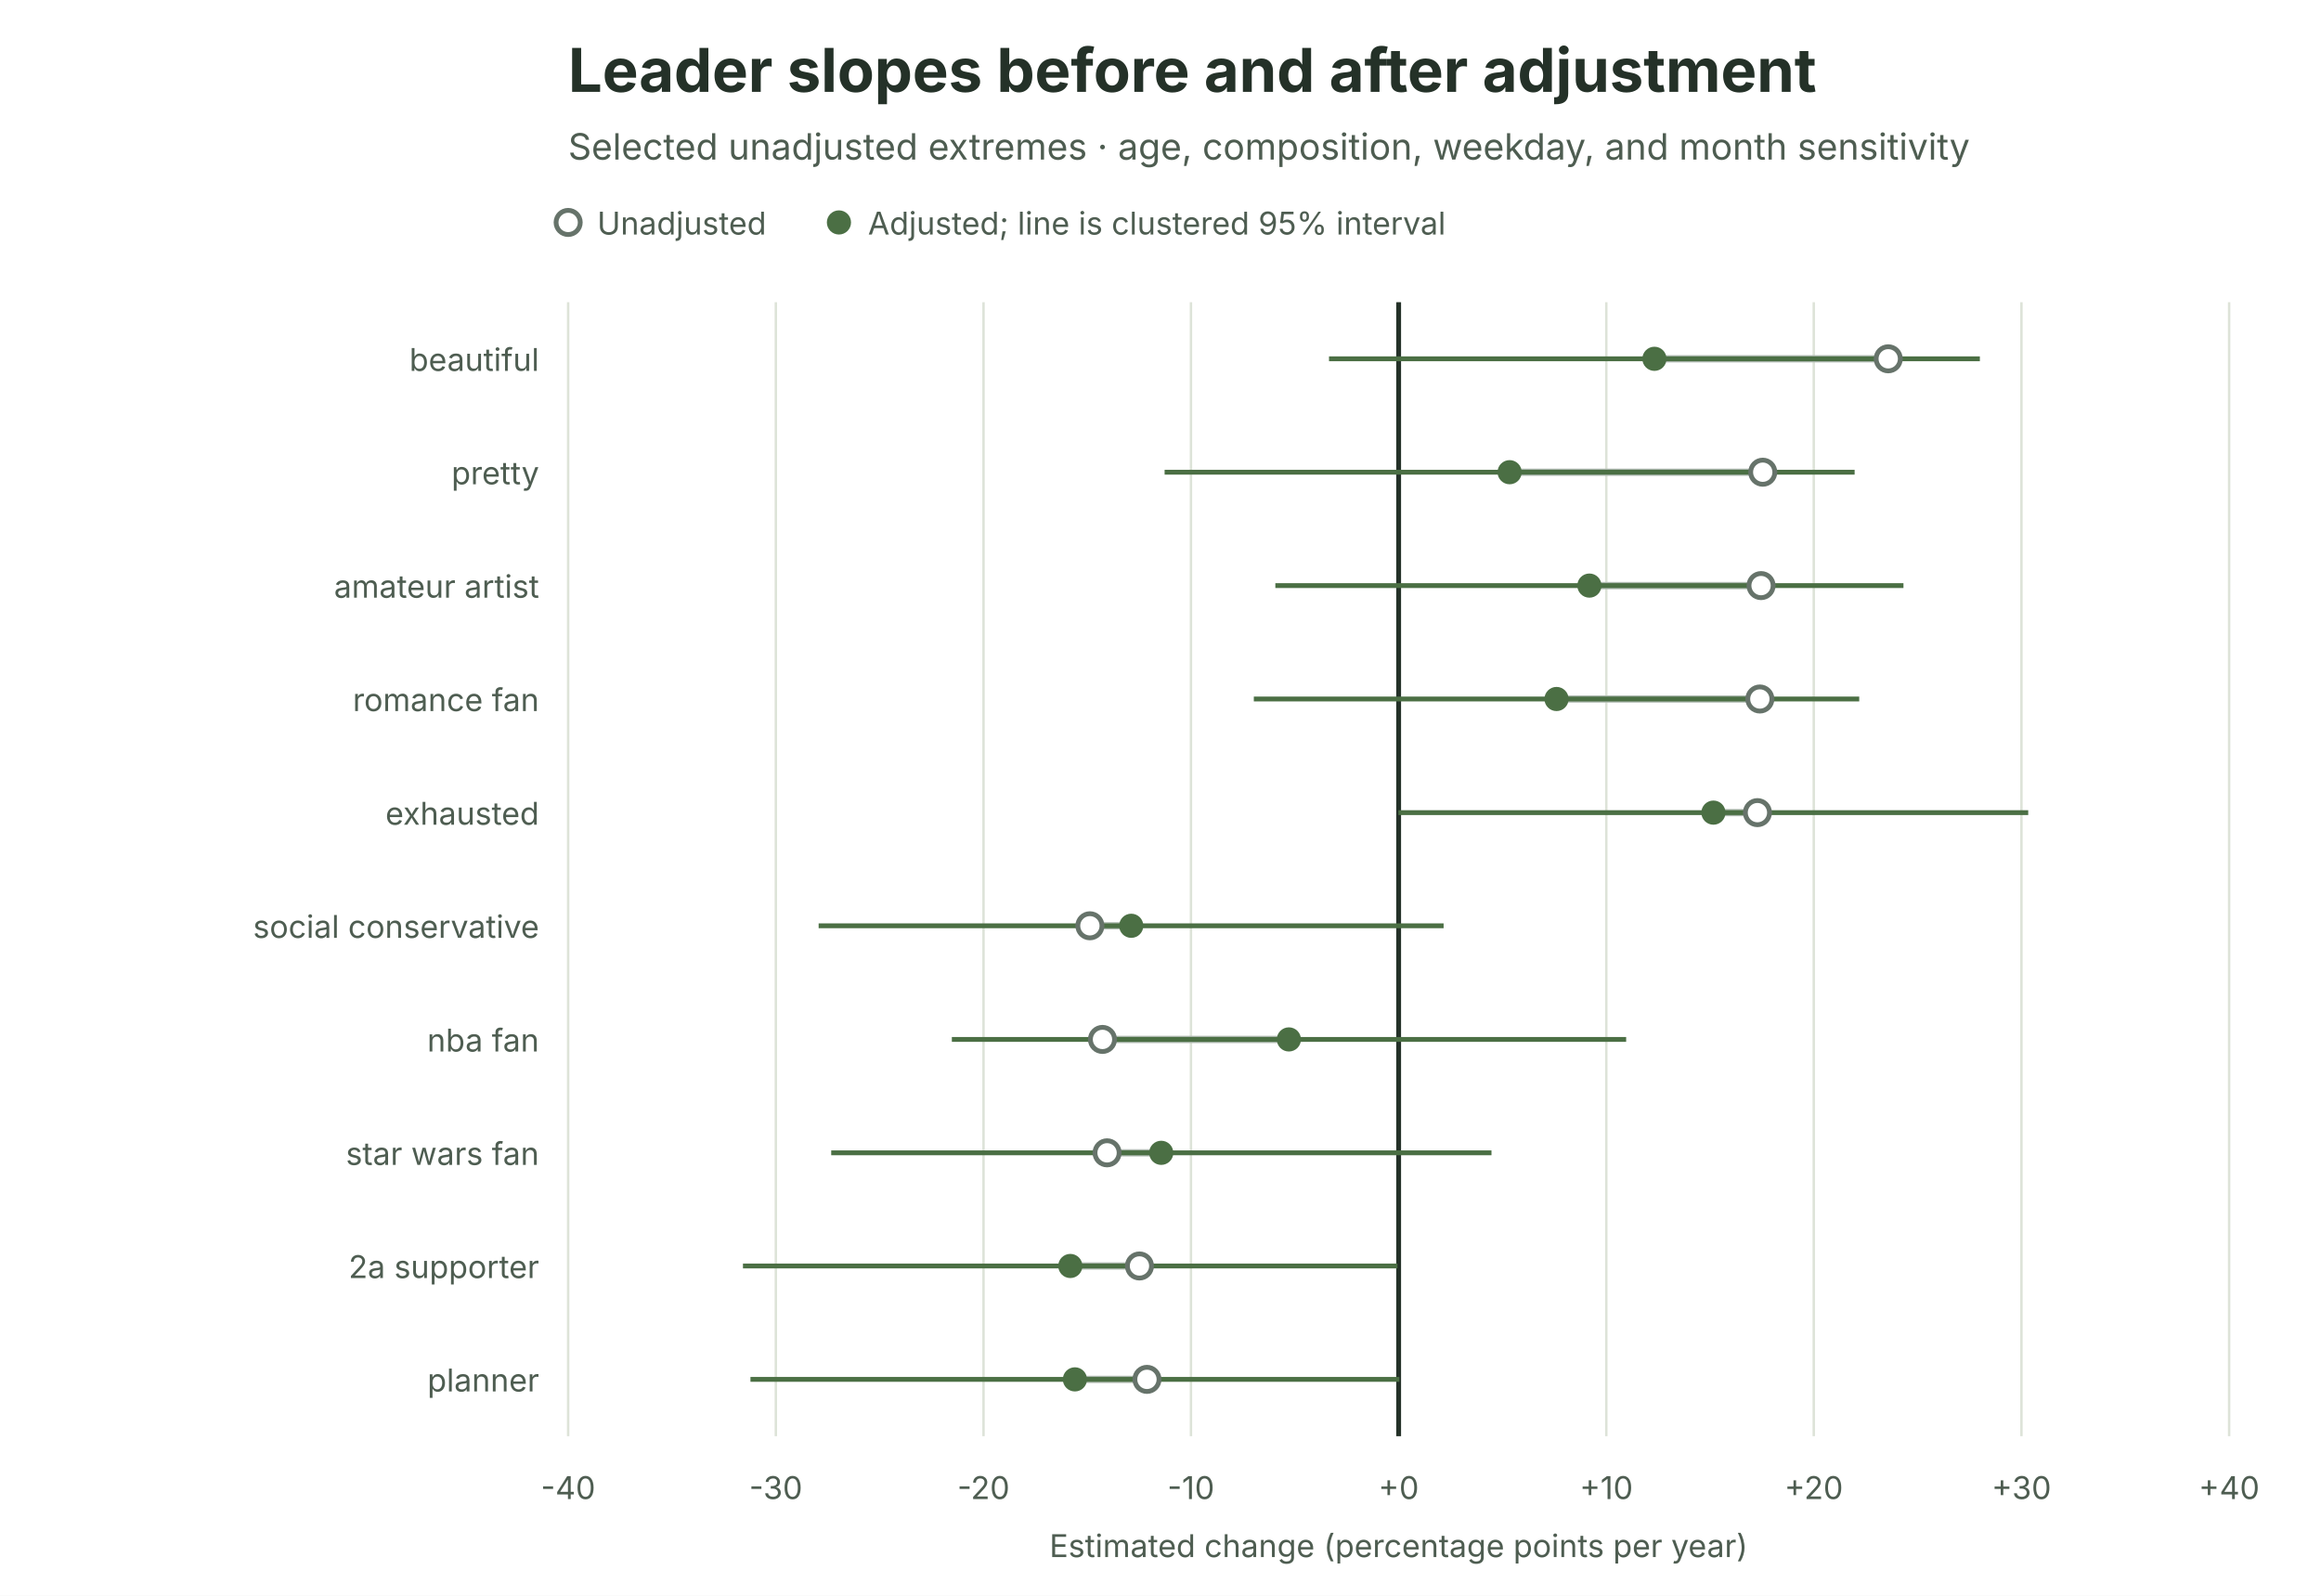
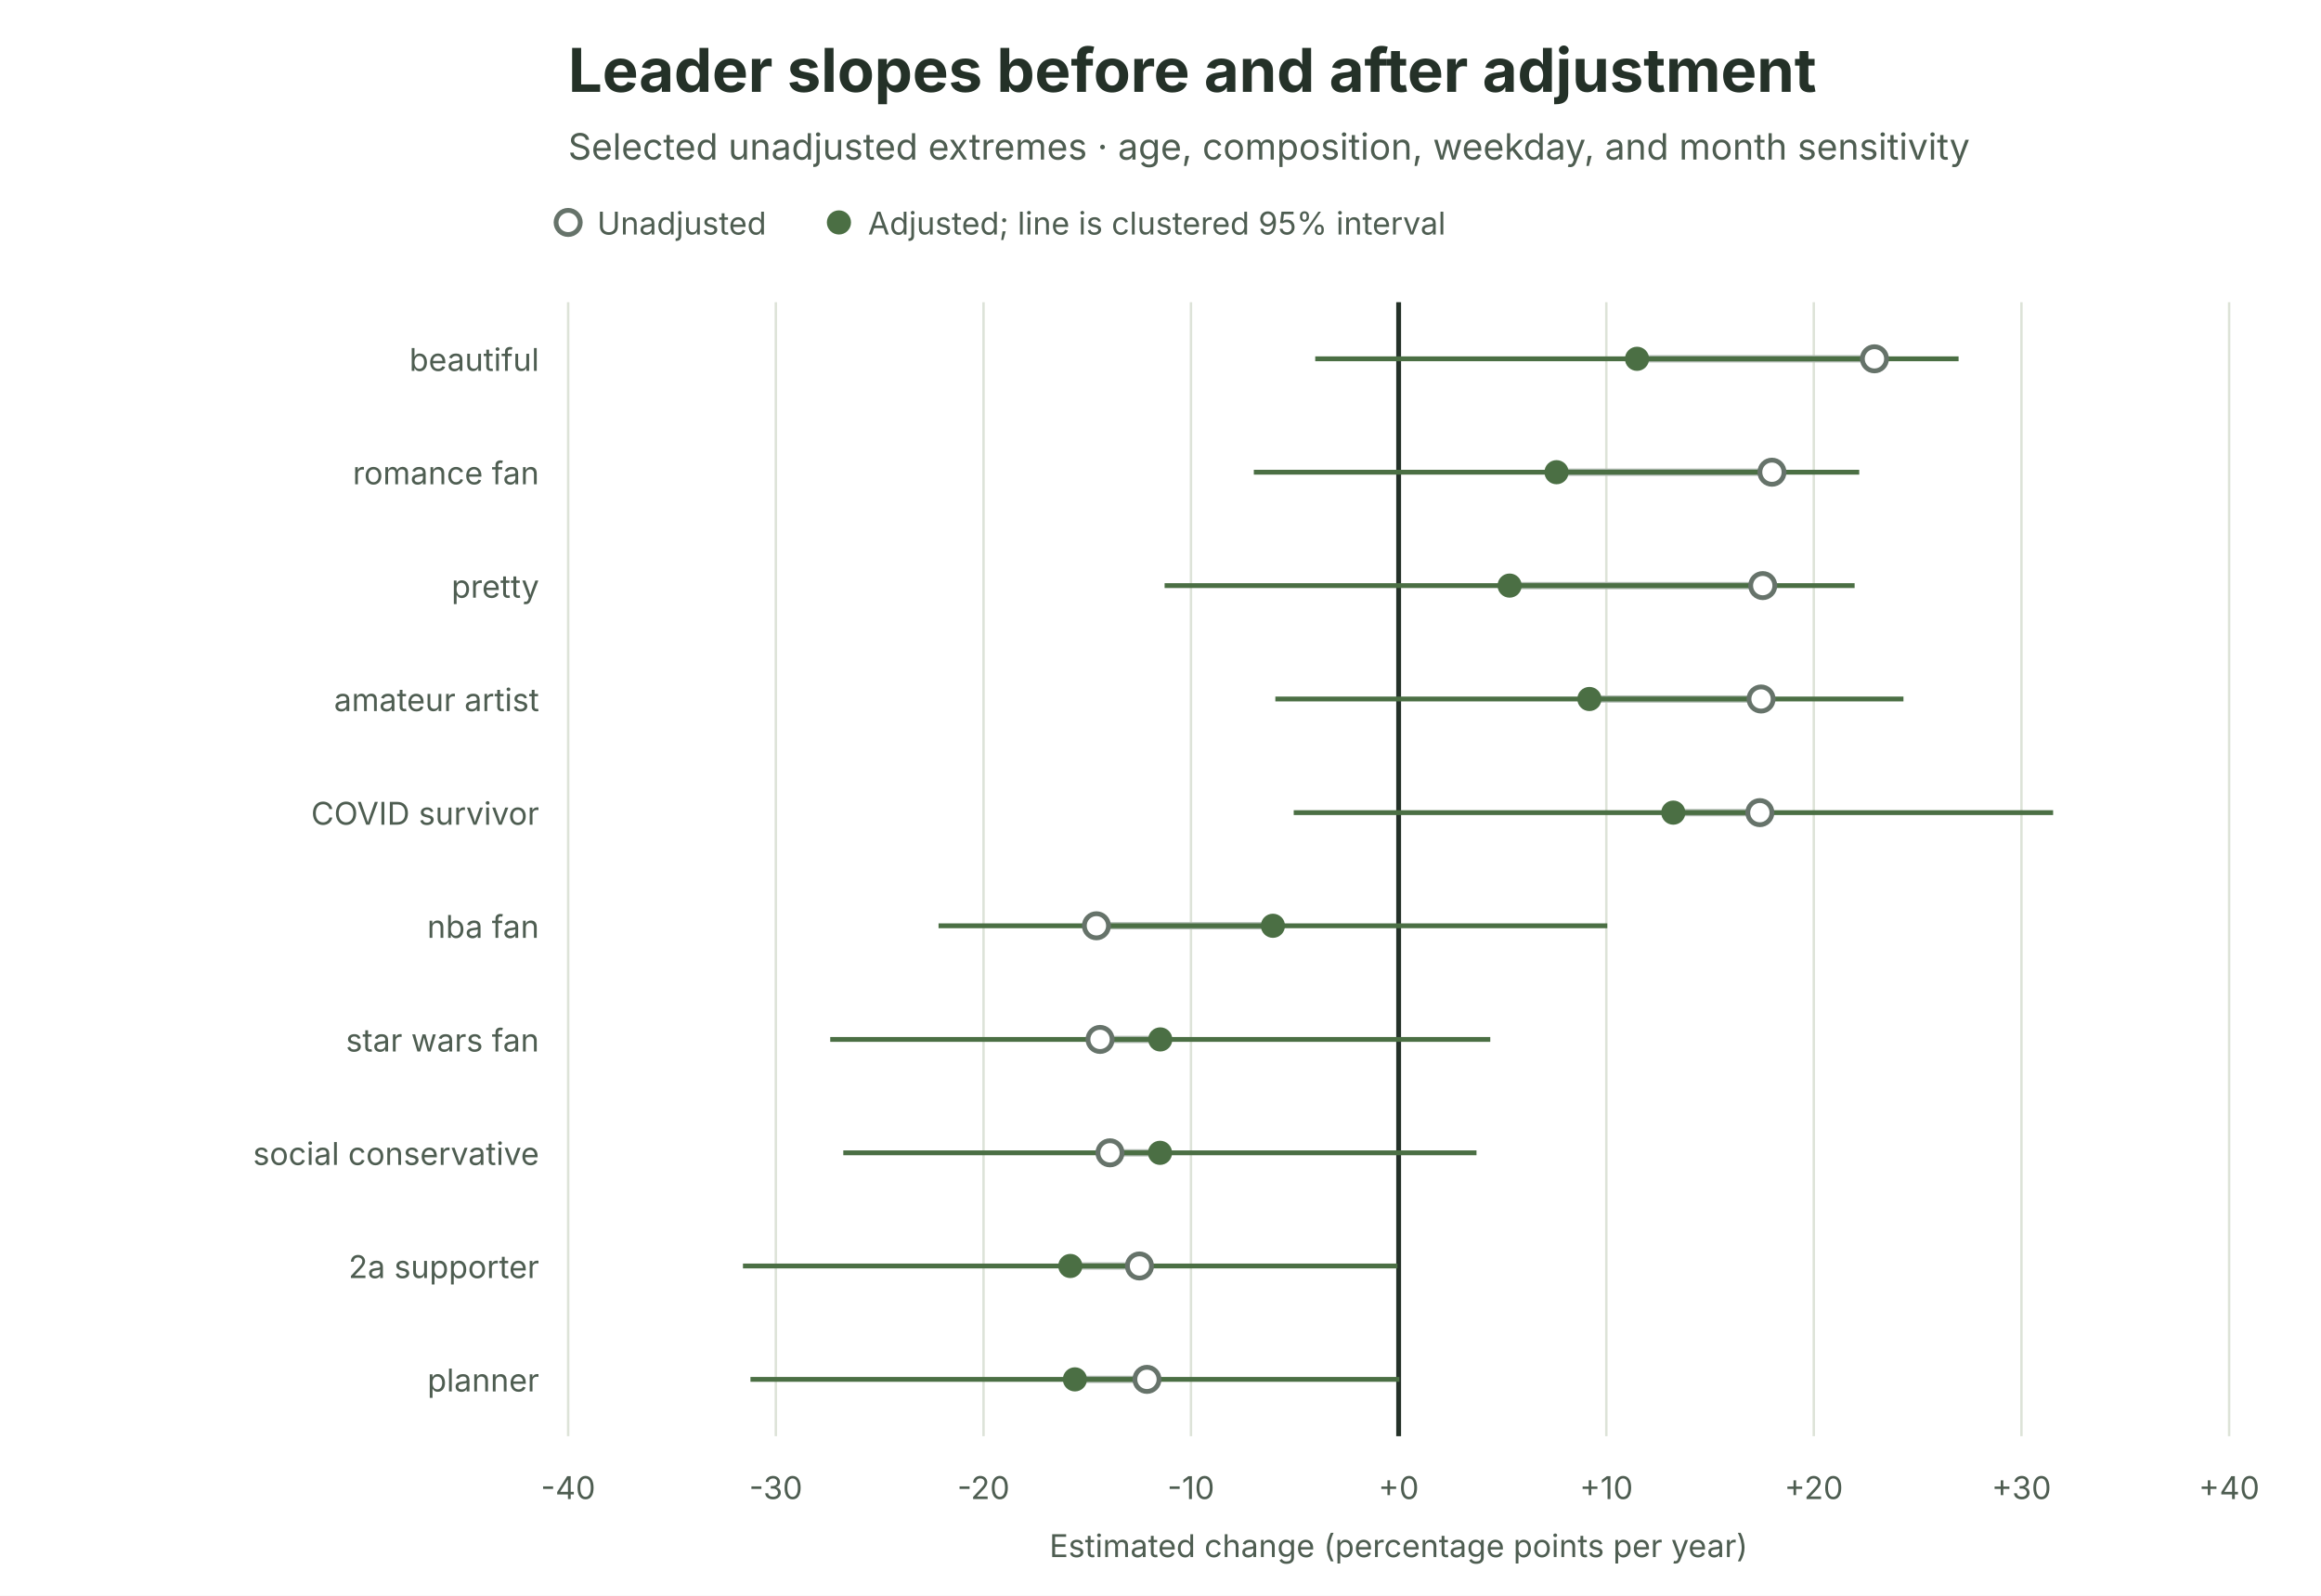
<svg xmlns="http://www.w3.org/2000/svg" width="960" height="660" viewBox="0 0 960 660" role="img" aria-labelledby="title desc">
  <rect width="960" height="660" fill="#ffffff" />
  <style>
    text { font-family: system-ui, -apple-system, sans-serif; fill: #243128; }
    .title { font-size: 25px; font-weight: 700; }
    .subtitle { font-size: 15px; fill: #4e5d51; }
    .axis { stroke: #66736a; stroke-width: 1; }
    .grid { stroke: #dde3d8; stroke-width: 1; }
    .tick { font-size: 13px; fill: #4e5d51; }
  </style>
  <text class="title" x="235" y="38">Leader slopes before and after adjustment</text>
  <text class="subtitle" x="235" y="66">Selected unadjusted extremes · age, composition, weekday, and month sensitivity</text>
  <circle cx="235" cy="92" r="5" fill="#ffffff" stroke="#66736a" stroke-width="2" />
  <text class="tick" x="247" y="97">Unadjusted</text>
  <circle cx="347" cy="92" r="5" fill="#4B6F44" />
  <text class="tick" x="359" y="97">Adjusted; line is clustered 95% interval</text>
  <line class="grid" x1="235.0" y1="125" x2="235.0" y2="594" />
  <text class="tick" text-anchor="middle" x="235.0" y="620">-40</text>
  <line class="grid" x1="320.9" y1="125" x2="320.9" y2="594" />
  <text class="tick" text-anchor="middle" x="320.9" y="620">-30</text>
  <line class="grid" x1="406.8" y1="125" x2="406.8" y2="594" />
  <text class="tick" text-anchor="middle" x="406.8" y="620">-20</text>
  <line class="grid" x1="492.6" y1="125" x2="492.6" y2="594" />
  <text class="tick" text-anchor="middle" x="492.6" y="620">-10</text>
  <line class="grid" x1="578.5" y1="125" x2="578.5" y2="594" />
  <text class="tick" text-anchor="middle" x="578.5" y="620">+0</text>
  <line class="grid" x1="664.4" y1="125" x2="664.4" y2="594" />
  <text class="tick" text-anchor="middle" x="664.4" y="620">+10</text>
  <line class="grid" x1="750.2" y1="125" x2="750.2" y2="594" />
  <text class="tick" text-anchor="middle" x="750.2" y="620">+20</text>
  <line class="grid" x1="836.1" y1="125" x2="836.1" y2="594" />
  <text class="tick" text-anchor="middle" x="836.1" y="620">+30</text>
  <line class="grid" x1="922.0" y1="125" x2="922.0" y2="594" />
  <text class="tick" text-anchor="middle" x="922.0" y="620">+40</text>
  <line x1="578.5" y1="125" x2="578.5" y2="594" stroke="#243128" stroke-width="2" />
  <text class="tick" text-anchor="end" x="223" y="153.4">beautiful</text>
-   <line x1="781.0" y1="148.4" x2="684.3" y2="148.4" stroke="#aeb9b0" stroke-width="3" />
-   <line x1="549.7" y1="148.4" x2="818.9" y2="148.4" stroke="#4B6F44" stroke-width="2" />
-   <circle cx="781.0" cy="148.4" r="5" fill="#ffffff" stroke="#66736a" stroke-width="2" />
-   <circle cx="684.3" cy="148.4" r="5" fill="#4B6F44" />
-   <text class="tick" text-anchor="end" x="223" y="200.3">pretty</text>
-   <line x1="729.1" y1="195.3" x2="624.4" y2="195.3" stroke="#aeb9b0" stroke-width="3" />
-   <line x1="481.7" y1="195.3" x2="767.1" y2="195.3" stroke="#4B6F44" stroke-width="2" />
-   <circle cx="729.1" cy="195.3" r="5" fill="#ffffff" stroke="#66736a" stroke-width="2" />
-   <circle cx="624.4" cy="195.3" r="5" fill="#4B6F44" />
-   <text class="tick" text-anchor="end" x="223" y="247.2">amateur artist</text>
-   <line x1="728.4" y1="242.2" x2="657.4" y2="242.2" stroke="#aeb9b0" stroke-width="3" />
-   <line x1="527.5" y1="242.2" x2="787.3" y2="242.2" stroke="#4B6F44" stroke-width="2" />
-   <circle cx="728.4" cy="242.2" r="5" fill="#ffffff" stroke="#66736a" stroke-width="2" />
-   <circle cx="657.4" cy="242.2" r="5" fill="#4B6F44" />
-   <text class="tick" text-anchor="end" x="223" y="294.1">romance fan</text>
-   <line x1="727.9" y1="289.1" x2="643.8" y2="289.1" stroke="#aeb9b0" stroke-width="3" />
-   <line x1="518.6" y1="289.1" x2="769.0" y2="289.1" stroke="#4B6F44" stroke-width="2" />
-   <circle cx="727.9" cy="289.1" r="5" fill="#ffffff" stroke="#66736a" stroke-width="2" />
-   <circle cx="643.8" cy="289.1" r="5" fill="#4B6F44" />
-   <text class="tick" text-anchor="end" x="223" y="341.1">exhausted</text>
-   <line x1="726.9" y1="336.1" x2="708.7" y2="336.1" stroke="#aeb9b0" stroke-width="3" />
-   <line x1="578.4" y1="336.1" x2="838.9" y2="336.1" stroke="#4B6F44" stroke-width="2" />
-   <circle cx="726.9" cy="336.1" r="5" fill="#ffffff" stroke="#66736a" stroke-width="2" />
-   <circle cx="708.7" cy="336.1" r="5" fill="#4B6F44" />
-   <text class="tick" text-anchor="end" x="223" y="387.9">social conservative</text>
-   <line x1="450.8" y1="382.9" x2="467.9" y2="382.9" stroke="#aeb9b0" stroke-width="3" />
-   <line x1="338.6" y1="382.9" x2="597.1" y2="382.9" stroke="#4B6F44" stroke-width="2" />
-   <circle cx="450.8" cy="382.9" r="5" fill="#ffffff" stroke="#66736a" stroke-width="2" />
-   <circle cx="467.9" cy="382.9" r="5" fill="#4B6F44" />
-   <text class="tick" text-anchor="end" x="223" y="434.9">nba fan</text>
-   <line x1="456.0" y1="429.9" x2="533.1" y2="429.9" stroke="#aeb9b0" stroke-width="3" />
-   <line x1="393.7" y1="429.9" x2="672.6" y2="429.9" stroke="#4B6F44" stroke-width="2" />
-   <circle cx="456.0" cy="429.9" r="5" fill="#ffffff" stroke="#66736a" stroke-width="2" />
-   <circle cx="533.1" cy="429.9" r="5" fill="#4B6F44" />
-   <text class="tick" text-anchor="end" x="223" y="481.8">star wars fan</text>
-   <line x1="457.9" y1="476.8" x2="480.3" y2="476.8" stroke="#aeb9b0" stroke-width="3" />
-   <line x1="343.8" y1="476.8" x2="616.9" y2="476.8" stroke="#4B6F44" stroke-width="2" />
-   <circle cx="457.9" cy="476.8" r="5" fill="#ffffff" stroke="#66736a" stroke-width="2" />
-   <circle cx="480.3" cy="476.8" r="5" fill="#4B6F44" />
+   <line x1="775.3" y1="148.4" x2="677.1" y2="148.4" stroke="#aeb9b0" stroke-width="3" />
+   <line x1="544.0" y1="148.4" x2="810.1" y2="148.4" stroke="#4B6F44" stroke-width="2" />
+   <circle cx="775.3" cy="148.4" r="5" fill="#ffffff" stroke="#66736a" stroke-width="2" />
+   <circle cx="677.1" cy="148.4" r="5" fill="#4B6F44" />
+   <text class="tick" text-anchor="end" x="223" y="200.3">romance fan</text>
+   <line x1="732.9" y1="195.3" x2="643.8" y2="195.3" stroke="#aeb9b0" stroke-width="3" />
+   <line x1="518.6" y1="195.3" x2="769.0" y2="195.3" stroke="#4B6F44" stroke-width="2" />
+   <circle cx="732.9" cy="195.3" r="5" fill="#ffffff" stroke="#66736a" stroke-width="2" />
+   <circle cx="643.8" cy="195.3" r="5" fill="#4B6F44" />
+   <text class="tick" text-anchor="end" x="223" y="247.2">pretty</text>
+   <line x1="729.1" y1="242.2" x2="624.4" y2="242.2" stroke="#aeb9b0" stroke-width="3" />
+   <line x1="481.7" y1="242.2" x2="767.1" y2="242.2" stroke="#4B6F44" stroke-width="2" />
+   <circle cx="729.1" cy="242.2" r="5" fill="#ffffff" stroke="#66736a" stroke-width="2" />
+   <circle cx="624.4" cy="242.2" r="5" fill="#4B6F44" />
+   <text class="tick" text-anchor="end" x="223" y="294.1">amateur artist</text>
+   <line x1="728.4" y1="289.1" x2="657.4" y2="289.1" stroke="#aeb9b0" stroke-width="3" />
+   <line x1="527.5" y1="289.1" x2="787.3" y2="289.1" stroke="#4B6F44" stroke-width="2" />
+   <circle cx="728.4" cy="289.1" r="5" fill="#ffffff" stroke="#66736a" stroke-width="2" />
+   <circle cx="657.4" cy="289.1" r="5" fill="#4B6F44" />
+   <text class="tick" text-anchor="end" x="223" y="341.1">COVID survivor</text>
+   <line x1="727.9" y1="336.1" x2="692.1" y2="336.1" stroke="#aeb9b0" stroke-width="3" />
+   <line x1="535.1" y1="336.1" x2="849.2" y2="336.1" stroke="#4B6F44" stroke-width="2" />
+   <circle cx="727.9" cy="336.1" r="5" fill="#ffffff" stroke="#66736a" stroke-width="2" />
+   <circle cx="692.1" cy="336.1" r="5" fill="#4B6F44" />
+   <text class="tick" text-anchor="end" x="223" y="387.9">nba fan</text>
+   <line x1="453.5" y1="382.9" x2="526.5" y2="382.9" stroke="#aeb9b0" stroke-width="3" />
+   <line x1="388.2" y1="382.9" x2="664.8" y2="382.9" stroke="#4B6F44" stroke-width="2" />
+   <circle cx="453.5" cy="382.9" r="5" fill="#ffffff" stroke="#66736a" stroke-width="2" />
+   <circle cx="526.5" cy="382.9" r="5" fill="#4B6F44" />
+   <text class="tick" text-anchor="end" x="223" y="434.9">star wars fan</text>
+   <line x1="455.0" y1="429.9" x2="479.9" y2="429.9" stroke="#aeb9b0" stroke-width="3" />
+   <line x1="343.4" y1="429.9" x2="616.4" y2="429.9" stroke="#4B6F44" stroke-width="2" />
+   <circle cx="455.0" cy="429.9" r="5" fill="#ffffff" stroke="#66736a" stroke-width="2" />
+   <circle cx="479.9" cy="429.9" r="5" fill="#4B6F44" />
+   <text class="tick" text-anchor="end" x="223" y="481.8">social conservative</text>
+   <line x1="459.1" y1="476.8" x2="479.8" y2="476.8" stroke="#aeb9b0" stroke-width="3" />
+   <line x1="348.8" y1="476.8" x2="610.7" y2="476.8" stroke="#4B6F44" stroke-width="2" />
+   <circle cx="459.1" cy="476.8" r="5" fill="#ffffff" stroke="#66736a" stroke-width="2" />
+   <circle cx="479.8" cy="476.8" r="5" fill="#4B6F44" />
  <text class="tick" text-anchor="end" x="223" y="528.6">2a supporter</text>
  <line x1="471.3" y1="523.6" x2="442.7" y2="523.6" stroke="#aeb9b0" stroke-width="3" />
  <line x1="307.3" y1="523.6" x2="578.0" y2="523.6" stroke="#4B6F44" stroke-width="2" />
  <circle cx="471.3" cy="523.6" r="5" fill="#ffffff" stroke="#66736a" stroke-width="2" />
  <circle cx="442.7" cy="523.6" r="5" fill="#4B6F44" />
  <text class="tick" text-anchor="end" x="223" y="575.5">planner</text>
  <line x1="474.4" y1="570.5" x2="444.6" y2="570.5" stroke="#aeb9b0" stroke-width="3" />
  <line x1="310.4" y1="570.5" x2="578.8" y2="570.5" stroke="#4B6F44" stroke-width="2" />
  <circle cx="474.4" cy="570.5" r="5" fill="#ffffff" stroke="#66736a" stroke-width="2" />
  <circle cx="444.6" cy="570.5" r="5" fill="#4B6F44" />
  <text class="tick" text-anchor="middle" x="578.5" y="644">Estimated change (percentage points per year)</text>
</svg>
